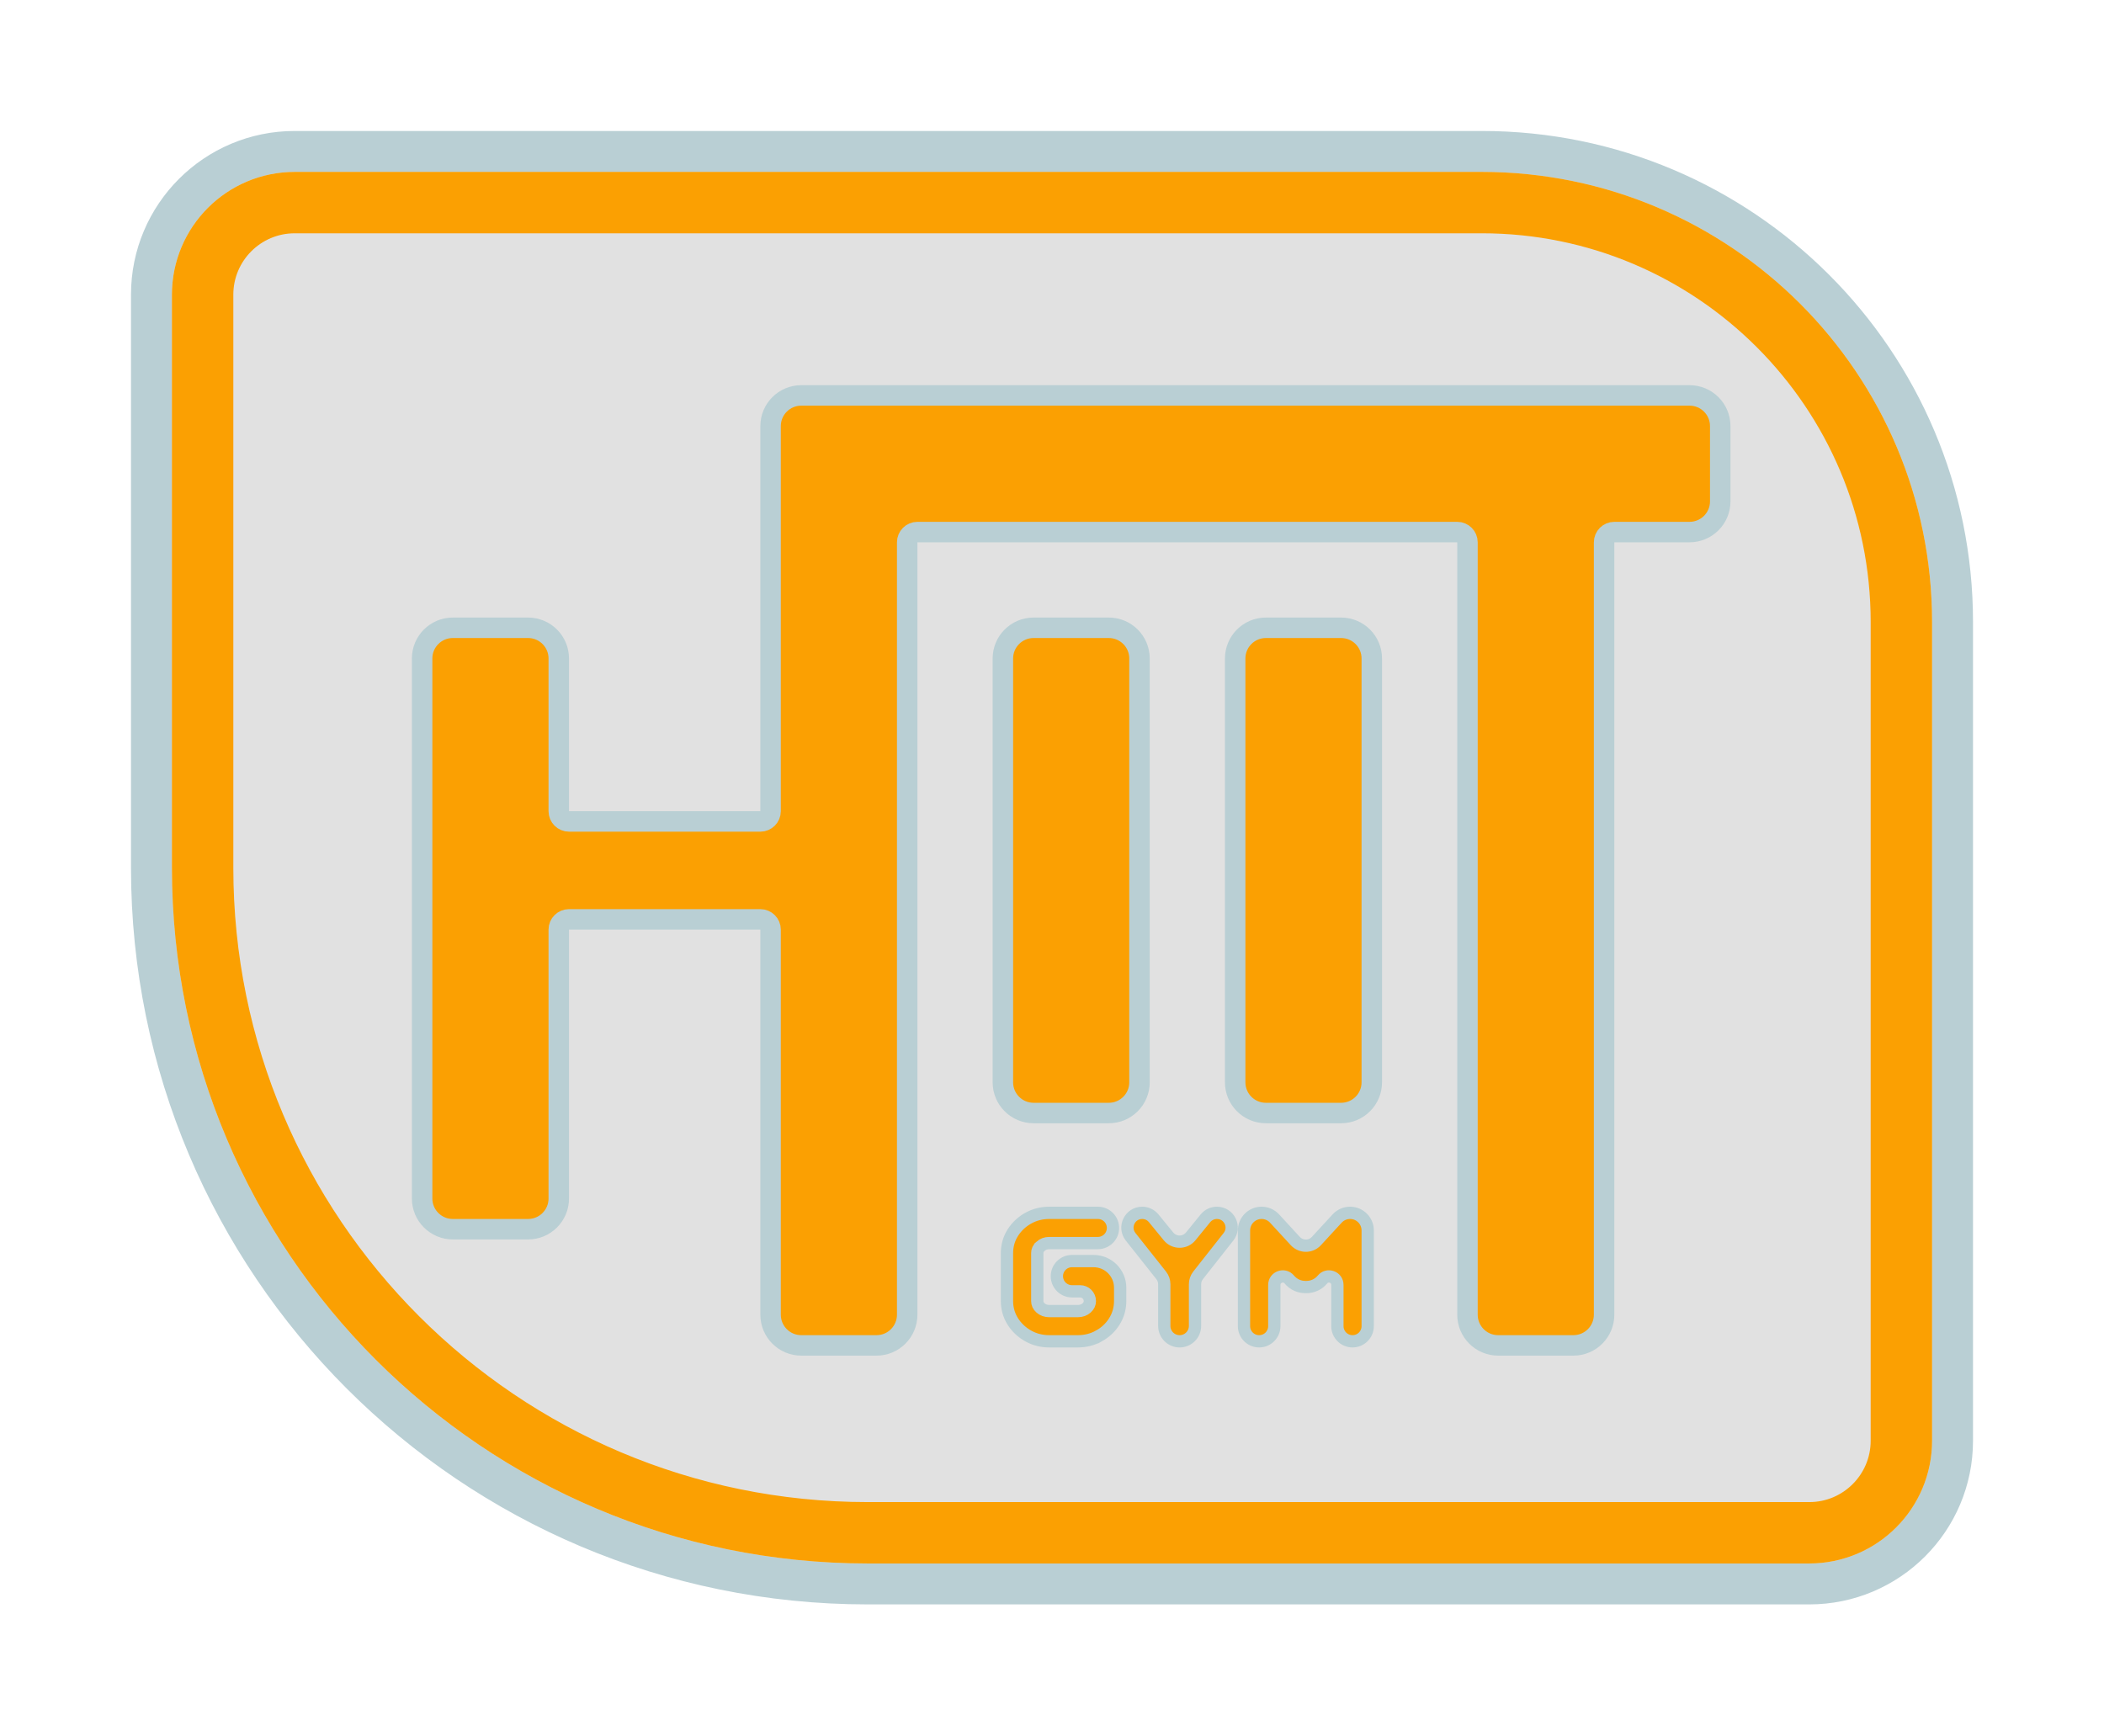
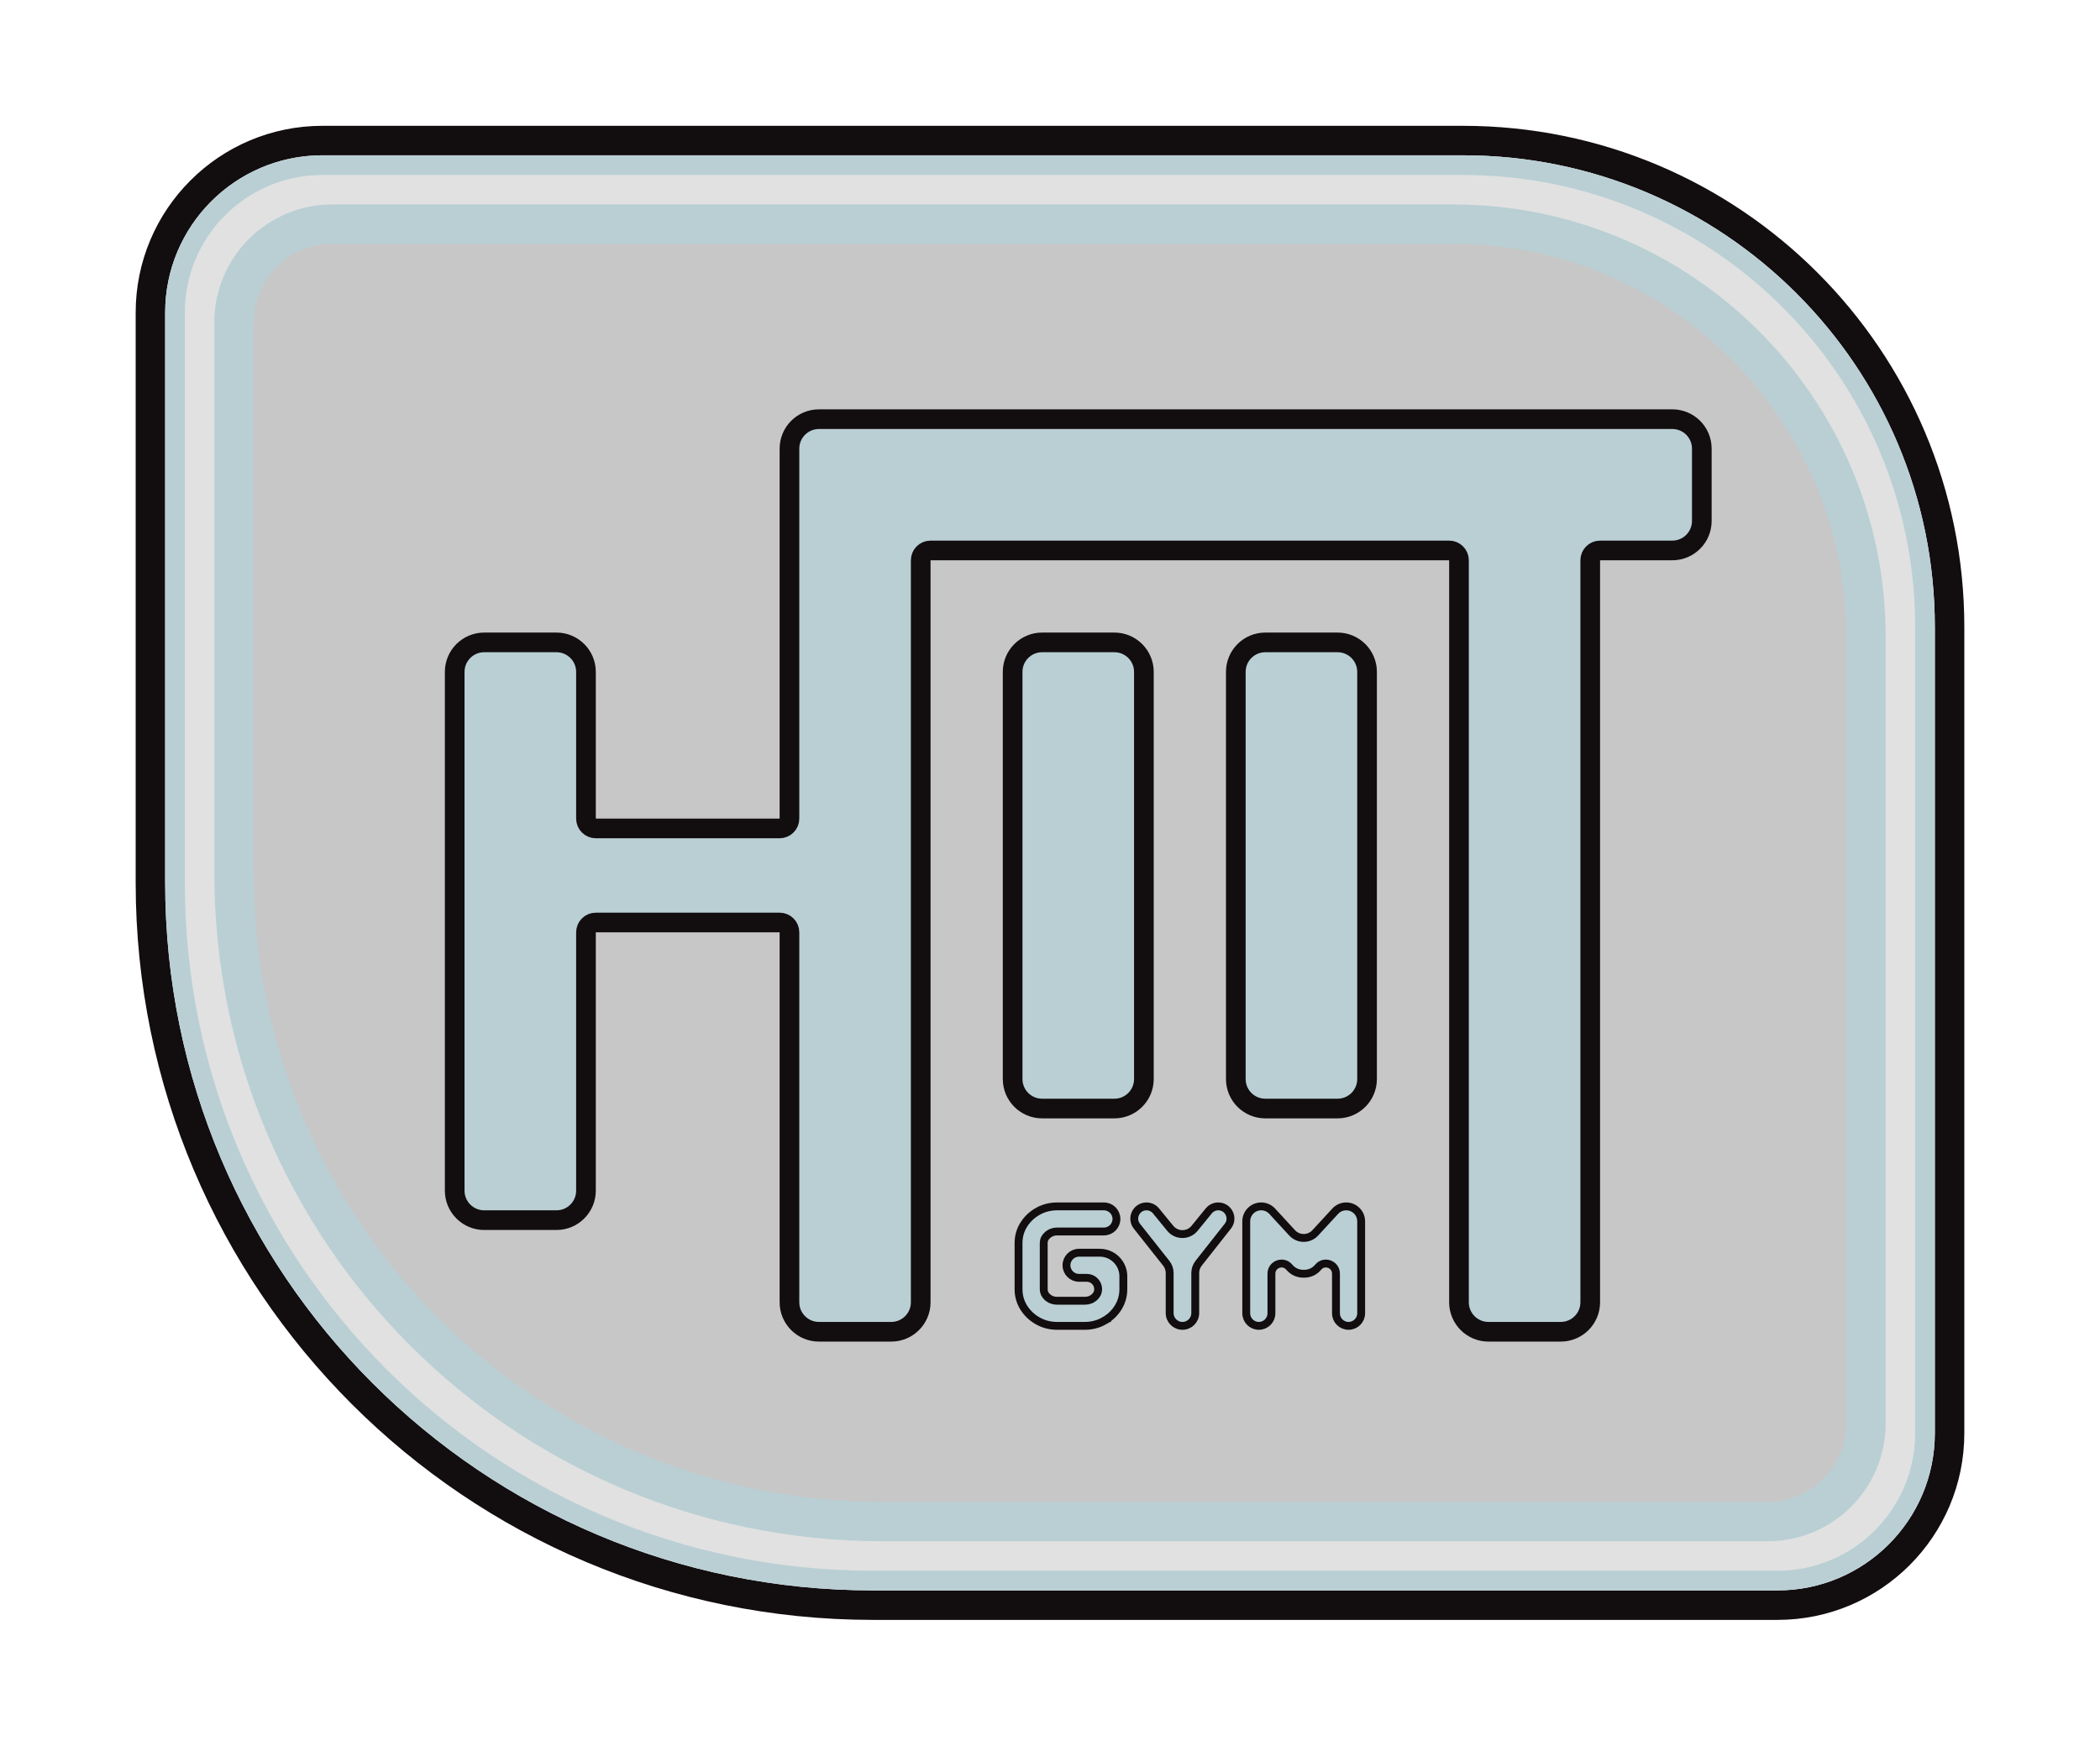
- <svg xmlns="http://www.w3.org/2000/svg" width="257" height="212" viewBox="0 0 257 212" fill="none">
-   <path d="M36 18.5H181C212.756 18.5 238.5 44.244 238.5 76V176C238.5 185.665 230.665 193.5 221 193.5H106C57.675 193.5 18.5 154.325 18.5 106V36C18.5 26.335 26.335 18.5 36 18.5Z" fill="black" fill-opacity="0.12" />
-   <path d="M36 18.5H181C212.756 18.5 238.5 44.244 238.5 76V176C238.5 185.665 230.665 193.5 221 193.5H106C57.675 193.5 18.5 154.325 18.5 106V36C18.5 26.335 26.335 18.5 36 18.5Z" stroke="#B9CFD4" stroke-width="5" />
-   <path d="M36 24.75H181C209.305 24.75 232.25 47.695 232.25 76V176C232.25 182.213 227.213 187.25 221 187.25H106C61.127 187.25 24.75 150.873 24.75 106V36C24.75 29.787 29.787 24.75 36 24.75Z" stroke="#FBA002" stroke-width="7.5" />
-   <path d="M206.375 48.305C208.446 48.305 210.125 49.984 210.125 52.055V61.249C210.125 63.32 208.446 64.999 206.375 64.999H197.188C196.497 64.999 195.938 65.559 195.938 66.249V160.609C195.937 162.68 194.259 164.359 192.188 164.359H183C180.929 164.359 179.25 162.68 179.25 160.609V66.249C179.25 65.559 178.69 64.999 178 64.999H112.062C111.372 64.999 110.813 65.559 110.812 66.249V160.609C110.812 162.68 109.134 164.359 107.062 164.359H97.875C95.804 164.359 94.125 162.68 94.125 160.609V113.563C94.125 112.873 93.565 112.313 92.875 112.313H69.503C68.813 112.313 68.253 112.873 68.253 113.563V146.415C68.253 148.486 66.574 150.165 64.503 150.165H55.312C53.241 150.165 51.562 148.486 51.562 146.415V80.443C51.562 78.372 53.241 76.693 55.312 76.693H64.503C66.574 76.693 68.253 78.372 68.253 80.443V99.101C68.253 99.791 68.813 100.351 69.503 100.351H92.875C93.565 100.351 94.125 99.791 94.125 99.101V52.055C94.125 49.984 95.804 48.305 97.875 48.305H206.375ZM135.438 76.693C137.509 76.693 139.188 78.372 139.188 80.443V132.221C139.187 134.292 137.509 135.971 135.438 135.971H126.25C124.179 135.971 122.5 134.292 122.5 132.221V80.443C122.5 78.372 124.179 76.693 126.25 76.693H135.438ZM163.812 76.693C165.884 76.693 167.562 78.372 167.562 80.443V132.221C167.562 134.292 165.884 135.971 163.812 135.971H154.625C152.554 135.971 150.875 134.292 150.875 132.221V80.443C150.875 78.372 152.554 76.693 154.625 76.693H163.812Z" fill="#FBA002" stroke="#B9CFD4" stroke-width="2.5" />
-   <path d="M134.104 148.165C135.123 148.165 135.949 148.992 135.949 150.012C135.949 151.031 135.123 151.857 134.104 151.857H128.176C127.738 151.857 127.392 151.991 127.098 152.253V152.254C126.815 152.504 126.702 152.767 126.702 153.081V158.943C126.702 159.256 126.814 159.523 127.097 159.78C127.39 160.035 127.736 160.167 128.176 160.167H131.651C132.099 160.167 132.441 160.034 132.724 159.785C133.01 159.526 133.124 159.258 133.124 158.943C133.124 158.285 132.59 157.751 131.932 157.751H130.941C129.922 157.751 129.096 156.924 129.096 155.904C129.096 154.885 129.922 154.058 130.941 154.058H133.576C135.371 154.058 136.826 155.513 136.826 157.308V158.933C136.826 159.835 136.59 160.674 136.117 161.43C135.651 162.174 135.021 162.766 134.239 163.201L134.238 163.2C133.452 163.642 132.585 163.859 131.651 163.859H128.176C127.241 163.859 126.371 163.642 125.584 163.199C124.811 162.764 124.183 162.174 123.712 161.435L123.709 161.43C123.236 160.674 123 159.835 123 158.933V153.092C123 152.183 123.235 151.343 123.711 150.592L123.712 150.59C124.183 149.85 124.811 149.26 125.584 148.825C126.371 148.382 127.241 148.165 128.176 148.165H134.104ZM148.643 148.165C150.148 148.165 150.991 149.902 150.06 151.085L146.344 155.803C146.101 156.111 145.969 156.493 145.969 156.886V161.982C145.969 163.019 145.128 163.859 144.092 163.859C143.055 163.859 142.215 163.019 142.215 161.982V156.889C142.215 156.495 142.082 156.112 141.837 155.803L138.105 151.092C137.168 149.908 138.012 148.165 139.521 148.165C140.063 148.165 140.576 148.408 140.919 148.827L142.732 151.044C143.434 151.901 144.745 151.899 145.444 151.04L147.243 148.83C147.586 148.409 148.1 148.165 148.643 148.165ZM164.912 148.165C166.1 148.165 167.062 149.128 167.062 150.315V162.008C167.062 163.03 166.233 163.859 165.211 163.859C164.189 163.859 163.36 163.03 163.36 162.008V156.963C163.36 155.998 162.152 155.564 161.538 156.309C161.058 156.891 160.342 157.229 159.587 157.229H159.439C158.684 157.229 157.968 156.892 157.486 156.31C156.869 155.563 155.655 155.999 155.654 156.968V162.008C155.654 163.03 154.826 163.859 153.804 163.859C152.781 163.859 151.952 163.03 151.952 162.008V150.315C151.952 149.128 152.915 148.165 154.103 148.165C154.704 148.165 155.277 148.417 155.685 148.859L158.22 151.613C158.913 152.366 160.102 152.366 160.795 151.613L163.33 148.859C163.737 148.417 164.311 148.165 164.912 148.165Z" fill="#FBA002" stroke="#B9CFD4" stroke-width="1.5" />
+ <svg xmlns="http://www.w3.org/2000/svg" width="267" height="222" viewBox="0 0 267 222" fill="none">
+   <path d="M186 17.875C220.173 17.875 247.875 45.577 247.875 79.75V182.25C247.875 194.331 238.081 204.125 226 204.125H111C60.259 204.125 19.125 162.991 19.125 112.25V39.75C19.125 27.669 28.919 17.875 41 17.875H186Z" stroke="#120D0F" stroke-width="3.75" />
+   <path d="M41 21H186C218.447 21 244.75 47.303 244.75 79.75V182.25C244.75 192.605 236.355 201 226 201H111C61.985 201 22.25 161.265 22.25 112.25V39.75C22.25 29.557 30.384 21.263 40.516 21.006L41 21Z" fill="black" fill-opacity="0.12" />
+   <path d="M41 21H186C218.447 21 244.75 47.303 244.75 79.75V182.25C244.75 192.605 236.355 201 226 201H111C61.985 201 22.25 161.265 22.25 112.25V39.75C22.25 29.557 30.384 21.263 40.516 21.006L41 21Z" stroke="#B9CFD4" stroke-width="2.5" />
+   <path d="M42.25 28.5H184.75C213.745 28.5 237.25 52.005 237.25 81V181C237.25 187.904 231.654 193.5 224.75 193.5H112.25C66.686 193.5 29.75 156.563 29.75 111V41C29.75 34.096 35.346 28.5 42.25 28.5Z" fill="black" fill-opacity="0.12" />
+   <path d="M42.25 28.5H184.75C213.745 28.5 237.25 52.005 237.25 81V181C237.25 187.904 231.654 193.5 224.75 193.5H112.25C66.686 193.5 29.75 156.563 29.75 111V41C29.75 34.096 35.346 28.5 42.25 28.5Z" stroke="#B9CFD4" stroke-width="5" />
+   <path d="M212.624 53.305C214.695 53.305 216.374 54.984 216.374 57.055V66.249C216.374 68.32 214.695 69.999 212.624 69.999H203.437C202.746 69.999 202.187 70.559 202.187 71.249V165.609C202.187 167.68 200.508 169.359 198.437 169.359H189.249C187.178 169.359 185.499 167.68 185.499 165.609V71.249C185.499 70.559 184.939 69.999 184.249 69.999H118.312C117.621 69.999 117.062 70.559 117.062 71.249V165.609C117.062 167.68 115.383 169.359 113.312 169.359H104.124C102.053 169.359 100.374 167.68 100.374 165.609V118.563C100.374 117.873 99.814 117.313 99.124 117.313H75.752C75.062 117.313 74.502 117.873 74.502 118.563V151.415C74.502 153.486 72.823 155.165 70.752 155.165H61.562C59.49 155.165 57.812 153.486 57.812 151.415V85.443C57.812 83.372 59.49 81.693 61.562 81.693H70.752C72.823 81.693 74.502 83.372 74.502 85.443V104.101C74.502 104.791 75.062 105.351 75.752 105.351H99.124C99.814 105.351 100.374 104.791 100.374 104.101V57.055C100.374 54.984 102.053 53.305 104.124 53.305H212.624ZM141.687 81.693C143.758 81.693 145.437 83.372 145.437 85.443V137.221C145.437 139.292 143.758 140.971 141.687 140.971H132.499C130.428 140.971 128.749 139.292 128.749 137.221V85.443C128.749 83.372 130.428 81.693 132.499 81.693H141.687ZM170.062 81.693C172.133 81.693 173.812 83.372 173.812 85.443V137.221C173.812 139.292 172.133 140.971 170.062 140.971H160.874C158.803 140.971 157.124 139.292 157.124 137.221V85.443C157.124 83.372 158.803 81.693 160.874 81.693H170.062Z" fill="#B9CFD4" stroke="#120D0F" stroke-width="2.5" />
+   <path d="M140.353 153.415C141.234 153.415 141.948 154.13 141.948 155.012C141.948 155.893 141.234 156.607 140.353 156.607H134.425C133.991 156.607 133.626 156.726 133.312 156.959L133.181 157.066C132.849 157.361 132.701 157.691 132.701 158.081V163.943C132.701 164.332 132.847 164.665 133.178 164.966L133.309 165.071C133.622 165.301 133.989 165.417 134.425 165.417H137.9C138.407 165.417 138.811 165.263 139.144 164.968C139.476 164.666 139.623 164.333 139.623 163.943C139.623 163.147 138.977 162.501 138.181 162.501H137.19C136.309 162.501 135.595 161.786 135.595 160.904C135.595 160.023 136.309 159.308 137.19 159.308H139.825C141.482 159.308 142.825 160.651 142.825 162.308V163.933C142.825 164.79 142.602 165.582 142.154 166.297C141.712 167.004 141.113 167.565 140.367 167.98L140.368 167.981C139.621 168.402 138.795 168.609 137.9 168.609H134.425C133.53 168.609 132.704 168.402 131.956 167.981C131.218 167.566 130.621 167.004 130.172 166.3L130.17 166.297C129.722 165.582 129.499 164.79 129.499 163.933V158.092C129.499 157.229 129.722 156.436 130.172 155.726V155.725C130.621 155.02 131.218 154.458 131.956 154.043C132.704 153.622 133.53 153.415 134.425 153.415H140.353ZM154.892 153.415C156.189 153.415 156.914 154.911 156.112 155.93L152.396 160.648C152.119 161.001 151.968 161.437 151.968 161.886V166.982C151.968 167.881 151.239 168.609 150.341 168.609C149.442 168.609 148.714 167.881 148.714 166.982V161.889C148.714 161.438 148.561 161.001 148.281 160.647L144.551 155.937C143.743 154.917 144.47 153.415 145.771 153.415C146.237 153.415 146.679 153.624 146.975 153.985L148.788 156.202C149.59 157.182 151.088 157.18 151.887 156.198L153.687 153.987C153.982 153.625 154.424 153.415 154.892 153.415ZM171.161 153.415C172.211 153.415 173.062 154.266 173.062 155.315V167.008C173.062 167.892 172.344 168.609 171.46 168.609C170.576 168.609 169.859 167.892 169.859 167.008V161.963C169.859 160.764 168.358 160.224 167.595 161.149C167.162 161.674 166.516 161.979 165.836 161.979H165.688C165.007 161.979 164.362 161.674 163.928 161.149C163.161 160.222 161.654 160.764 161.653 161.968V167.008C161.653 167.892 160.937 168.609 160.053 168.609C159.168 168.609 158.451 167.892 158.451 167.008V155.315C158.451 154.266 159.302 153.415 160.352 153.415C160.883 153.415 161.39 153.638 161.75 154.028L164.285 156.782C165.077 157.643 166.435 157.643 167.228 156.782L169.764 154.028C170.123 153.638 170.63 153.415 171.161 153.415Z" fill="#B9CFD4" stroke="#120D0F" />
</svg>
